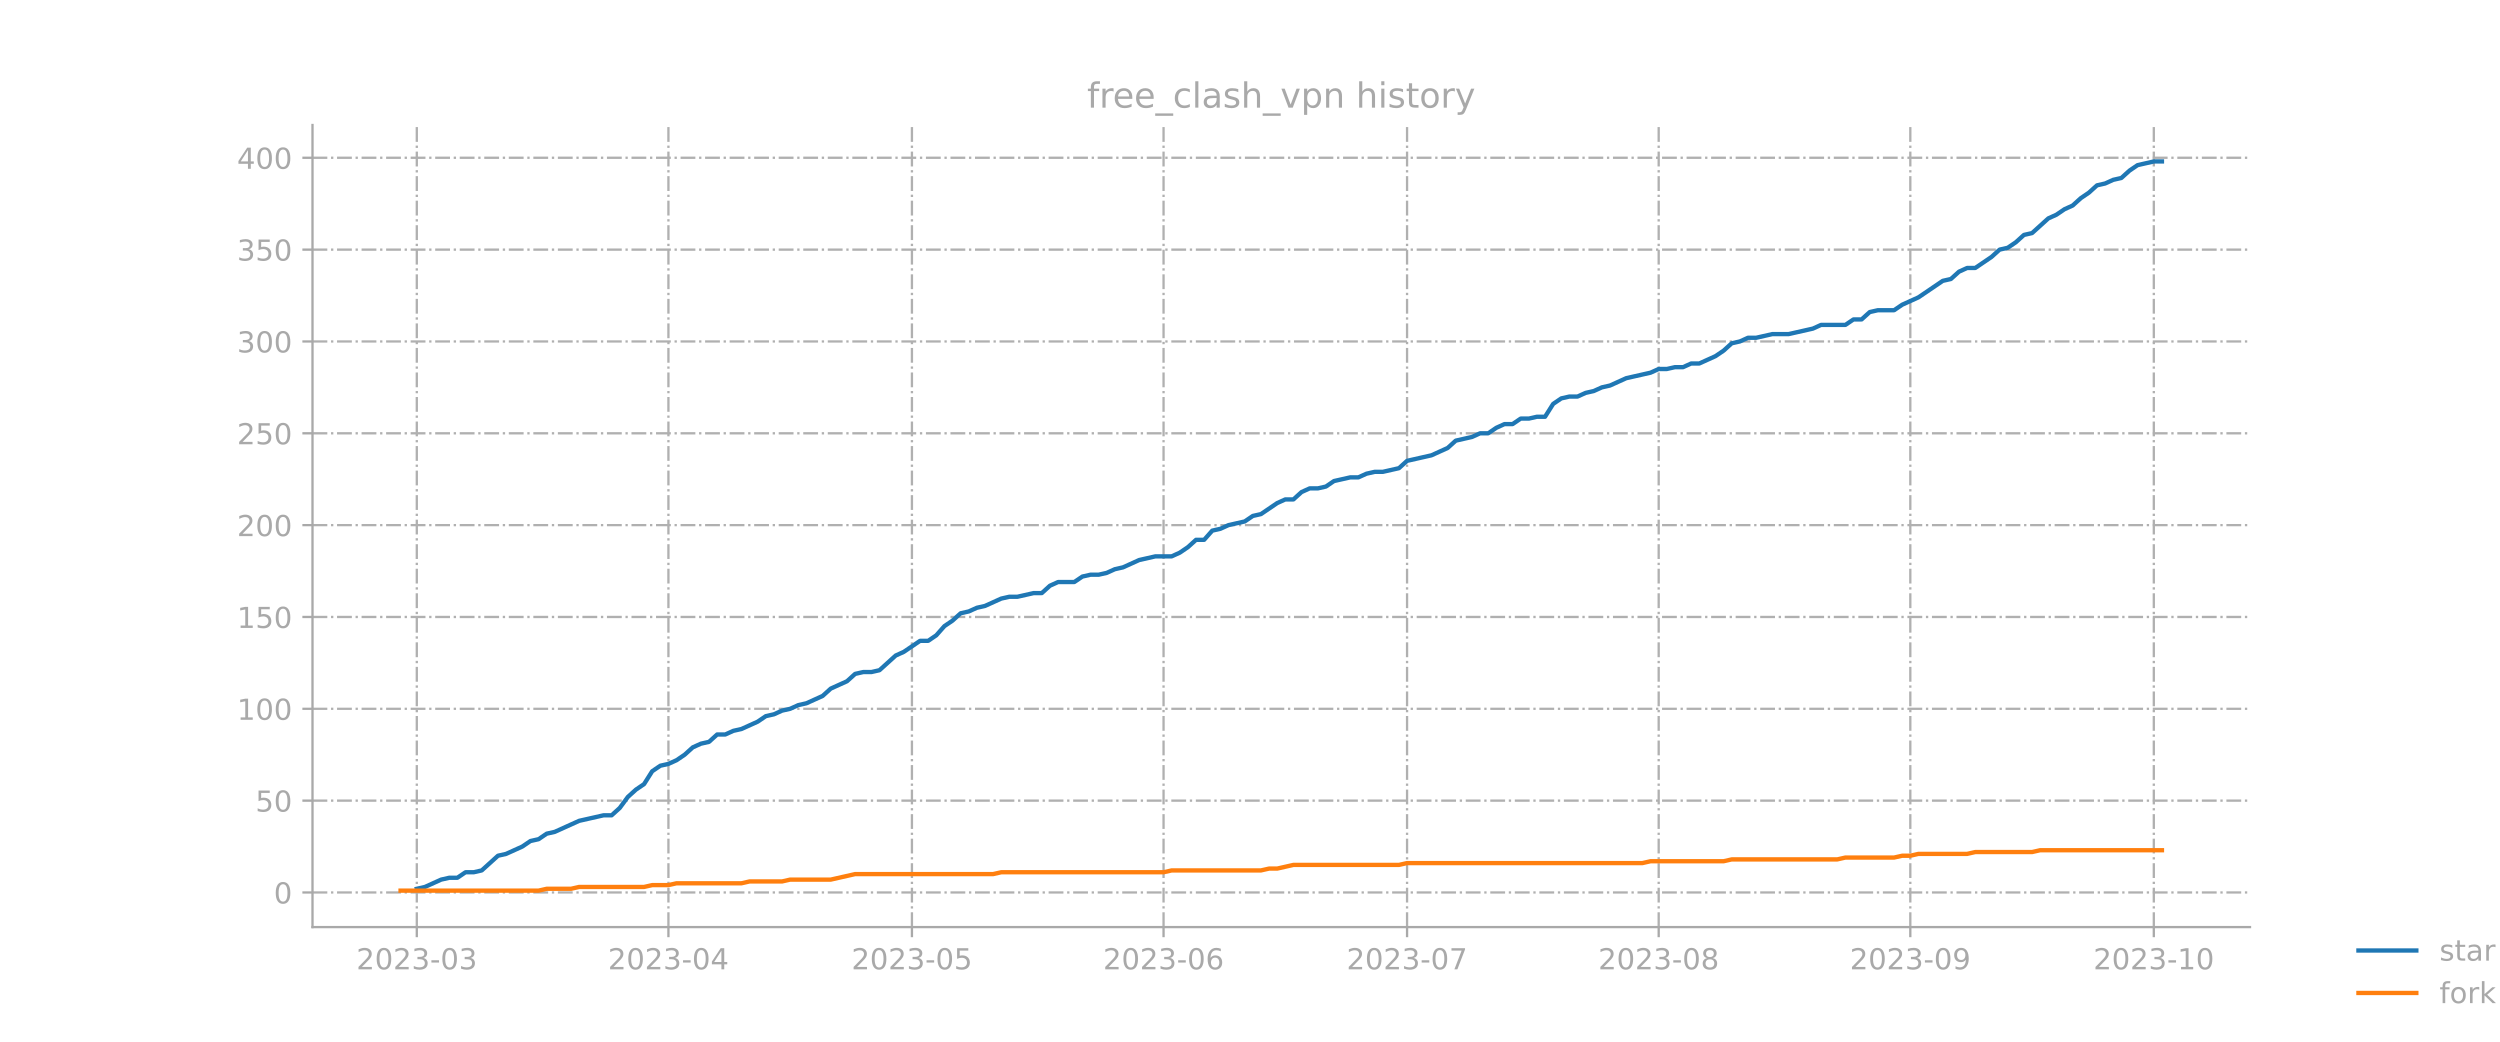
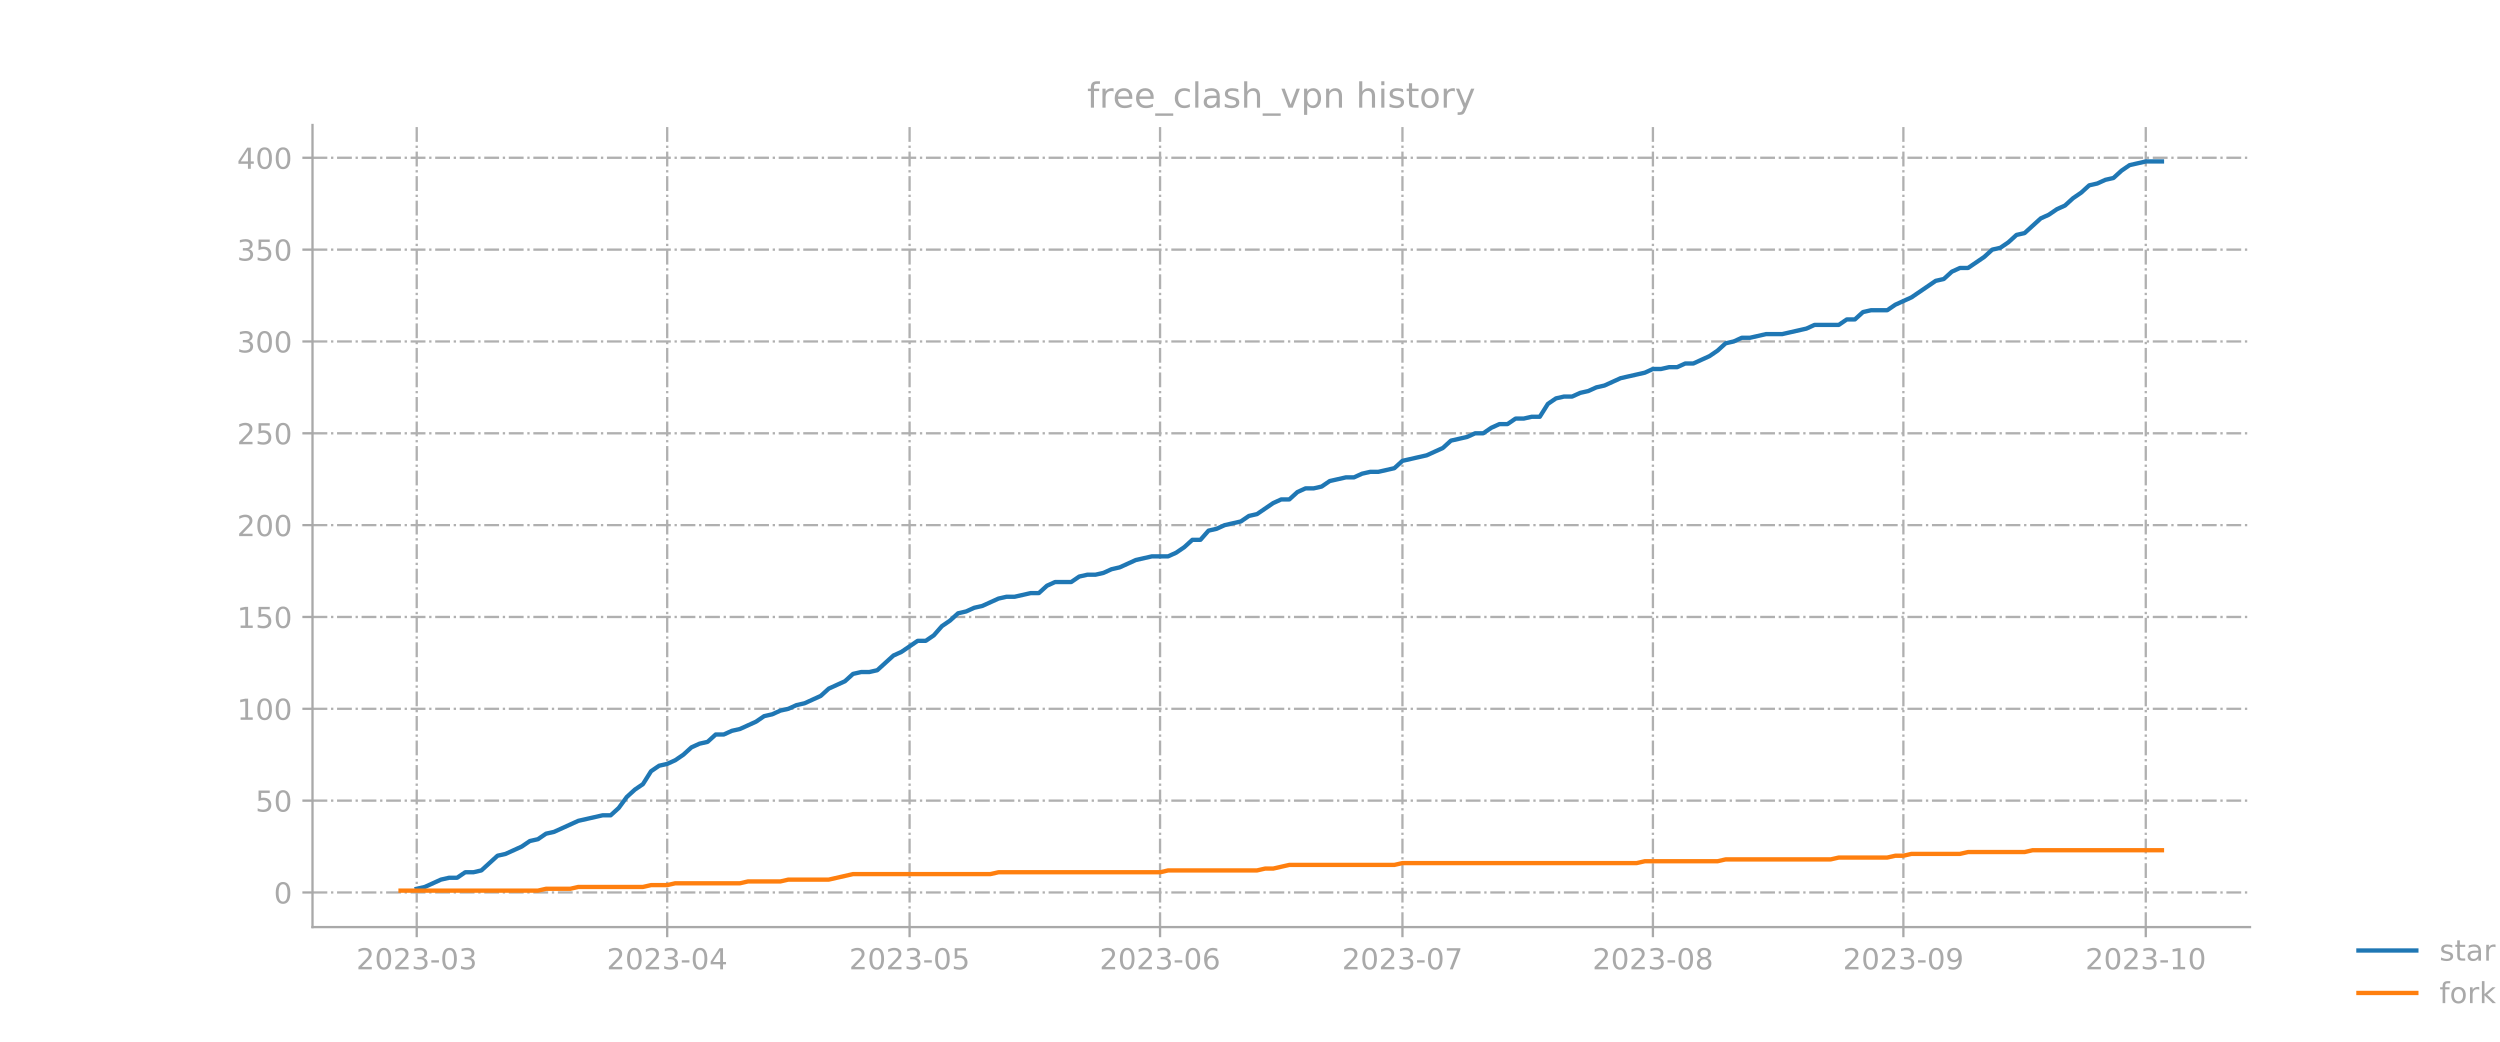
<svg xmlns="http://www.w3.org/2000/svg" xmlns:xlink="http://www.w3.org/1999/xlink" width="864pt" height="360pt" viewBox="0 0 864 360" version="1.1">
  <defs>
    <style type="text/css">*{stroke-linejoin: round; stroke-linecap: butt}</style>
  </defs>
  <g id="figure_1">
    <g id="patch_1">
      <path d="M 0 360  L 864 360  L 864 0  L 0 0  L 0 360  z " style="fill: none; opacity: 0" />
    </g>
    <g id="axes_1">
      <g id="patch_2">
        <path d="M 108 320.4  L 777.6 320.4  L 777.6 43.2  L 108 43.2  L 108 320.4  z " style="fill: none; opacity: 0" />
      </g>
      <g id="matplotlib.axis_1">
        <g id="xtick_1">
          <g id="line2d_1">
-             <path d="M 144.047 320.4  L 144.047 43.2  " clip-path="url(#p8d9ef60fc5)" style="fill: none; stroke-dasharray: 5.12,1.28,0.8,1.28; stroke-dashoffset: 0; stroke: #b0b0b0; stroke-width: 0.8" />
+             <path d="M 144.021 320.4  L 144.021 43.2  " clip-path="url(#p2537b02f82)" style="fill: none; stroke-dasharray: 5.12,1.28,0.8,1.28; stroke-dashoffset: 0; stroke: #b0b0b0; stroke-width: 0.8" />
          </g>
          <g id="line2d_2">
            <defs>
-               <path id="md80e194966" d="M 0 0  L 0 3.5  " style="stroke: #a9a9a9; stroke-width: 0.8" />
+               <path id="m43ad2d774b" d="M 0 0  L 0 3.5  " style="stroke: #a9a9a9; stroke-width: 0.8" />
            </defs>
            <g>
-               <use xlink:href="#md80e194966" x="144.047" y="320.4" style="fill: #a9a9a9; stroke: #a9a9a9; stroke-width: 0.8" />
+               <use xlink:href="#m43ad2d774b" x="144.021" y="320.4" style="fill: #a9a9a9; stroke: #a9a9a9; stroke-width: 0.8" />
            </g>
          </g>
          <g id="text_1">
-             <g style="fill: #a9a9a9" transform="translate(123.1553 334.9984) scale(0.1 -0.1)">
+             <g style="fill: #a9a9a9" transform="translate(123.1296 334.9984) scale(0.1 -0.1)">
              <defs>
                <path id="DejaVuSans-32" d="M 1228 531  L 3431 531  L 3431 0  L 469 0  L 469 531  Q 828 903 1448 1529  Q 2069 2156 2228 2338  Q 2531 2678 2651 2914  Q 2772 3150 2772 3378  Q 2772 3750 2511 3984  Q 2250 4219 1831 4219  Q 1534 4219 1204 4116  Q 875 4013 500 3803  L 500 4441  Q 881 4594 1212 4672  Q 1544 4750 1819 4750  Q 2544 4750 2975 4387  Q 3406 4025 3406 3419  Q 3406 3131 3298 2873  Q 3191 2616 2906 2266  Q 2828 2175 2409 1742  Q 1991 1309 1228 531  z " transform="scale(0.015625)" />
                <path id="DejaVuSans-30" d="M 2034 4250  Q 1547 4250 1301 3770  Q 1056 3291 1056 2328  Q 1056 1369 1301 889  Q 1547 409 2034 409  Q 2525 409 2770 889  Q 3016 1369 3016 2328  Q 3016 3291 2770 3770  Q 2525 4250 2034 4250  z M 2034 4750  Q 2819 4750 3233 4129  Q 3647 3509 3647 2328  Q 3647 1150 3233 529  Q 2819 -91 2034 -91  Q 1250 -91 836 529  Q 422 1150 422 2328  Q 422 3509 836 4129  Q 1250 4750 2034 4750  z " transform="scale(0.015625)" />
                <path id="DejaVuSans-33" d="M 2597 2516  Q 3050 2419 3304 2112  Q 3559 1806 3559 1356  Q 3559 666 3084 287  Q 2609 -91 1734 -91  Q 1441 -91 1130 -33  Q 819 25 488 141  L 488 750  Q 750 597 1062 519  Q 1375 441 1716 441  Q 2309 441 2620 675  Q 2931 909 2931 1356  Q 2931 1769 2642 2001  Q 2353 2234 1838 2234  L 1294 2234  L 1294 2753  L 1863 2753  Q 2328 2753 2575 2939  Q 2822 3125 2822 3475  Q 2822 3834 2567 4026  Q 2313 4219 1838 4219  Q 1578 4219 1281 4162  Q 984 4106 628 3988  L 628 4550  Q 988 4650 1302 4700  Q 1616 4750 1894 4750  Q 2613 4750 3031 4423  Q 3450 4097 3450 3541  Q 3450 3153 3228 2886  Q 3006 2619 2597 2516  z " transform="scale(0.015625)" />
                <path id="DejaVuSans-2d" d="M 313 2009  L 1997 2009  L 1997 1497  L 313 1497  L 313 2009  z " transform="scale(0.015625)" />
              </defs>
              <use xlink:href="#DejaVuSans-32" />
              <use xlink:href="#DejaVuSans-30" x="63.623" />
              <use xlink:href="#DejaVuSans-32" x="127.246" />
              <use xlink:href="#DejaVuSans-33" x="190.869" />
              <use xlink:href="#DejaVuSans-2d" x="254.492" />
              <use xlink:href="#DejaVuSans-30" x="290.576" />
              <use xlink:href="#DejaVuSans-33" x="354.199" />
            </g>
          </g>
        </g>
        <g id="xtick_2">
          <g id="line2d_3">
-             <path d="M 231.008 320.4  L 231.008 43.2  " clip-path="url(#p8d9ef60fc5)" style="fill: none; stroke-dasharray: 5.12,1.28,0.8,1.28; stroke-dashoffset: 0; stroke: #b0b0b0; stroke-width: 0.8" />
+             <path d="M 230.583 320.4  L 230.583 43.2  " clip-path="url(#p2537b02f82)" style="fill: none; stroke-dasharray: 5.12,1.28,0.8,1.28; stroke-dashoffset: 0; stroke: #b0b0b0; stroke-width: 0.8" />
          </g>
          <g id="line2d_4">
            <g>
-               <use xlink:href="#md80e194966" x="231.008" y="320.4" style="fill: #a9a9a9; stroke: #a9a9a9; stroke-width: 0.8" />
+               <use xlink:href="#m43ad2d774b" x="230.583" y="320.4" style="fill: #a9a9a9; stroke: #a9a9a9; stroke-width: 0.8" />
            </g>
          </g>
          <g id="text_2">
-             <g style="fill: #a9a9a9" transform="translate(210.1164 334.9984) scale(0.1 -0.1)">
+             <g style="fill: #a9a9a9" transform="translate(209.6917 334.9984) scale(0.1 -0.1)">
              <defs>
                <path id="DejaVuSans-34" d="M 2419 4116  L 825 1625  L 2419 1625  L 2419 4116  z M 2253 4666  L 3047 4666  L 3047 1625  L 3713 1625  L 3713 1100  L 3047 1100  L 3047 0  L 2419 0  L 2419 1100  L 313 1100  L 313 1709  L 2253 4666  z " transform="scale(0.015625)" />
              </defs>
              <use xlink:href="#DejaVuSans-32" />
              <use xlink:href="#DejaVuSans-30" x="63.623" />
              <use xlink:href="#DejaVuSans-32" x="127.246" />
              <use xlink:href="#DejaVuSans-33" x="190.869" />
              <use xlink:href="#DejaVuSans-2d" x="254.492" />
              <use xlink:href="#DejaVuSans-30" x="290.576" />
              <use xlink:href="#DejaVuSans-34" x="354.199" />
            </g>
          </g>
        </g>
        <g id="xtick_3">
          <g id="line2d_5">
-             <path d="M 315.164 320.4  L 315.164 43.2  " clip-path="url(#p8d9ef60fc5)" style="fill: none; stroke-dasharray: 5.12,1.28,0.8,1.28; stroke-dashoffset: 0; stroke: #b0b0b0; stroke-width: 0.8" />
+             <path d="M 314.353 320.4  L 314.353 43.2  " clip-path="url(#p2537b02f82)" style="fill: none; stroke-dasharray: 5.12,1.28,0.8,1.28; stroke-dashoffset: 0; stroke: #b0b0b0; stroke-width: 0.8" />
          </g>
          <g id="line2d_6">
            <g>
-               <use xlink:href="#md80e194966" x="315.164" y="320.4" style="fill: #a9a9a9; stroke: #a9a9a9; stroke-width: 0.8" />
+               <use xlink:href="#m43ad2d774b" x="314.353" y="320.4" style="fill: #a9a9a9; stroke: #a9a9a9; stroke-width: 0.8" />
            </g>
          </g>
          <g id="text_3">
-             <g style="fill: #a9a9a9" transform="translate(294.2722 334.9984) scale(0.1 -0.1)">
+             <g style="fill: #a9a9a9" transform="translate(293.4616 334.9984) scale(0.1 -0.1)">
              <defs>
                <path id="DejaVuSans-35" d="M 691 4666  L 3169 4666  L 3169 4134  L 1269 4134  L 1269 2991  Q 1406 3038 1543 3061  Q 1681 3084 1819 3084  Q 2600 3084 3056 2656  Q 3513 2228 3513 1497  Q 3513 744 3044 326  Q 2575 -91 1722 -91  Q 1428 -91 1123 -41  Q 819 9 494 109  L 494 744  Q 775 591 1075 516  Q 1375 441 1709 441  Q 2250 441 2565 725  Q 2881 1009 2881 1497  Q 2881 1984 2565 2268  Q 2250 2553 1709 2553  Q 1456 2553 1204 2497  Q 953 2441 691 2322  L 691 4666  z " transform="scale(0.015625)" />
              </defs>
              <use xlink:href="#DejaVuSans-32" />
              <use xlink:href="#DejaVuSans-30" x="63.623" />
              <use xlink:href="#DejaVuSans-32" x="127.246" />
              <use xlink:href="#DejaVuSans-33" x="190.869" />
              <use xlink:href="#DejaVuSans-2d" x="254.492" />
              <use xlink:href="#DejaVuSans-30" x="290.576" />
              <use xlink:href="#DejaVuSans-35" x="354.199" />
            </g>
          </g>
        </g>
        <g id="xtick_4">
          <g id="line2d_7">
-             <path d="M 402.125 320.4  L 402.125 43.2  " clip-path="url(#p8d9ef60fc5)" style="fill: none; stroke-dasharray: 5.12,1.28,0.8,1.28; stroke-dashoffset: 0; stroke: #b0b0b0; stroke-width: 0.8" />
+             <path d="M 400.915 320.4  L 400.915 43.2  " clip-path="url(#p2537b02f82)" style="fill: none; stroke-dasharray: 5.12,1.28,0.8,1.28; stroke-dashoffset: 0; stroke: #b0b0b0; stroke-width: 0.8" />
          </g>
          <g id="line2d_8">
            <g>
-               <use xlink:href="#md80e194966" x="402.125" y="320.4" style="fill: #a9a9a9; stroke: #a9a9a9; stroke-width: 0.8" />
+               <use xlink:href="#m43ad2d774b" x="400.915" y="320.4" style="fill: #a9a9a9; stroke: #a9a9a9; stroke-width: 0.8" />
            </g>
          </g>
          <g id="text_4">
-             <g style="fill: #a9a9a9" transform="translate(381.2333 334.9984) scale(0.1 -0.1)">
+             <g style="fill: #a9a9a9" transform="translate(380.0237 334.9984) scale(0.1 -0.1)">
              <defs>
                <path id="DejaVuSans-36" d="M 2113 2584  Q 1688 2584 1439 2293  Q 1191 2003 1191 1497  Q 1191 994 1439 701  Q 1688 409 2113 409  Q 2538 409 2786 701  Q 3034 994 3034 1497  Q 3034 2003 2786 2293  Q 2538 2584 2113 2584  z M 3366 4563  L 3366 3988  Q 3128 4100 2886 4159  Q 2644 4219 2406 4219  Q 1781 4219 1451 3797  Q 1122 3375 1075 2522  Q 1259 2794 1537 2939  Q 1816 3084 2150 3084  Q 2853 3084 3261 2657  Q 3669 2231 3669 1497  Q 3669 778 3244 343  Q 2819 -91 2113 -91  Q 1303 -91 875 529  Q 447 1150 447 2328  Q 447 3434 972 4092  Q 1497 4750 2381 4750  Q 2619 4750 2861 4703  Q 3103 4656 3366 4563  z " transform="scale(0.015625)" />
              </defs>
              <use xlink:href="#DejaVuSans-32" />
              <use xlink:href="#DejaVuSans-30" x="63.623" />
              <use xlink:href="#DejaVuSans-32" x="127.246" />
              <use xlink:href="#DejaVuSans-33" x="190.869" />
              <use xlink:href="#DejaVuSans-2d" x="254.492" />
              <use xlink:href="#DejaVuSans-30" x="290.576" />
              <use xlink:href="#DejaVuSans-36" x="354.199" />
            </g>
          </g>
        </g>
        <g id="xtick_5">
          <g id="line2d_9">
-             <path d="M 486.281 320.4  L 486.281 43.2  " clip-path="url(#p8d9ef60fc5)" style="fill: none; stroke-dasharray: 5.12,1.28,0.8,1.28; stroke-dashoffset: 0; stroke: #b0b0b0; stroke-width: 0.8" />
+             <path d="M 484.685 320.4  L 484.685 43.2  " clip-path="url(#p2537b02f82)" style="fill: none; stroke-dasharray: 5.12,1.28,0.8,1.28; stroke-dashoffset: 0; stroke: #b0b0b0; stroke-width: 0.8" />
          </g>
          <g id="line2d_10">
            <g>
-               <use xlink:href="#md80e194966" x="486.281" y="320.4" style="fill: #a9a9a9; stroke: #a9a9a9; stroke-width: 0.8" />
+               <use xlink:href="#m43ad2d774b" x="484.685" y="320.4" style="fill: #a9a9a9; stroke: #a9a9a9; stroke-width: 0.8" />
            </g>
          </g>
          <g id="text_5">
-             <g style="fill: #a9a9a9" transform="translate(465.3891 334.9984) scale(0.1 -0.1)">
+             <g style="fill: #a9a9a9" transform="translate(463.7935 334.9984) scale(0.1 -0.1)">
              <defs>
                <path id="DejaVuSans-37" d="M 525 4666  L 3525 4666  L 3525 4397  L 1831 0  L 1172 0  L 2766 4134  L 525 4134  L 525 4666  z " transform="scale(0.015625)" />
              </defs>
              <use xlink:href="#DejaVuSans-32" />
              <use xlink:href="#DejaVuSans-30" x="63.623" />
              <use xlink:href="#DejaVuSans-32" x="127.246" />
              <use xlink:href="#DejaVuSans-33" x="190.869" />
              <use xlink:href="#DejaVuSans-2d" x="254.492" />
              <use xlink:href="#DejaVuSans-30" x="290.576" />
              <use xlink:href="#DejaVuSans-37" x="354.199" />
            </g>
          </g>
        </g>
        <g id="xtick_6">
          <g id="line2d_11">
-             <path d="M 573.242 320.4  L 573.242 43.2  " clip-path="url(#p8d9ef60fc5)" style="fill: none; stroke-dasharray: 5.12,1.28,0.8,1.28; stroke-dashoffset: 0; stroke: #b0b0b0; stroke-width: 0.8" />
+             <path d="M 571.247 320.4  L 571.247 43.2  " clip-path="url(#p2537b02f82)" style="fill: none; stroke-dasharray: 5.12,1.28,0.8,1.28; stroke-dashoffset: 0; stroke: #b0b0b0; stroke-width: 0.8" />
          </g>
          <g id="line2d_12">
            <g>
-               <use xlink:href="#md80e194966" x="573.242" y="320.4" style="fill: #a9a9a9; stroke: #a9a9a9; stroke-width: 0.8" />
+               <use xlink:href="#m43ad2d774b" x="571.247" y="320.4" style="fill: #a9a9a9; stroke: #a9a9a9; stroke-width: 0.8" />
            </g>
          </g>
          <g id="text_6">
-             <g style="fill: #a9a9a9" transform="translate(552.3502 334.9984) scale(0.1 -0.1)">
+             <g style="fill: #a9a9a9" transform="translate(550.3556 334.9984) scale(0.1 -0.1)">
              <defs>
                <path id="DejaVuSans-38" d="M 2034 2216  Q 1584 2216 1326 1975  Q 1069 1734 1069 1313  Q 1069 891 1326 650  Q 1584 409 2034 409  Q 2484 409 2743 651  Q 3003 894 3003 1313  Q 3003 1734 2745 1975  Q 2488 2216 2034 2216  z M 1403 2484  Q 997 2584 770 2862  Q 544 3141 544 3541  Q 544 4100 942 4425  Q 1341 4750 2034 4750  Q 2731 4750 3128 4425  Q 3525 4100 3525 3541  Q 3525 3141 3298 2862  Q 3072 2584 2669 2484  Q 3125 2378 3379 2068  Q 3634 1759 3634 1313  Q 3634 634 3220 271  Q 2806 -91 2034 -91  Q 1263 -91 848 271  Q 434 634 434 1313  Q 434 1759 690 2068  Q 947 2378 1403 2484  z M 1172 3481  Q 1172 3119 1398 2916  Q 1625 2713 2034 2713  Q 2441 2713 2670 2916  Q 2900 3119 2900 3481  Q 2900 3844 2670 4047  Q 2441 4250 2034 4250  Q 1625 4250 1398 4047  Q 1172 3844 1172 3481  z " transform="scale(0.015625)" />
              </defs>
              <use xlink:href="#DejaVuSans-32" />
              <use xlink:href="#DejaVuSans-30" x="63.623" />
              <use xlink:href="#DejaVuSans-32" x="127.246" />
              <use xlink:href="#DejaVuSans-33" x="190.869" />
              <use xlink:href="#DejaVuSans-2d" x="254.492" />
              <use xlink:href="#DejaVuSans-30" x="290.576" />
              <use xlink:href="#DejaVuSans-38" x="354.199" />
            </g>
          </g>
        </g>
        <g id="xtick_7">
          <g id="line2d_13">
-             <path d="M 660.203 320.4  L 660.203 43.2  " clip-path="url(#p8d9ef60fc5)" style="fill: none; stroke-dasharray: 5.12,1.28,0.8,1.28; stroke-dashoffset: 0; stroke: #b0b0b0; stroke-width: 0.8" />
+             <path d="M 657.809 320.4  L 657.809 43.2  " clip-path="url(#p2537b02f82)" style="fill: none; stroke-dasharray: 5.12,1.28,0.8,1.28; stroke-dashoffset: 0; stroke: #b0b0b0; stroke-width: 0.8" />
          </g>
          <g id="line2d_14">
            <g>
-               <use xlink:href="#md80e194966" x="660.203" y="320.4" style="fill: #a9a9a9; stroke: #a9a9a9; stroke-width: 0.8" />
+               <use xlink:href="#m43ad2d774b" x="657.809" y="320.4" style="fill: #a9a9a9; stroke: #a9a9a9; stroke-width: 0.8" />
            </g>
          </g>
          <g id="text_7">
-             <g style="fill: #a9a9a9" transform="translate(639.3112 334.9984) scale(0.1 -0.1)">
+             <g style="fill: #a9a9a9" transform="translate(636.9178 334.9984) scale(0.1 -0.1)">
              <defs>
                <path id="DejaVuSans-39" d="M 703 97  L 703 672  Q 941 559 1184 500  Q 1428 441 1663 441  Q 2288 441 2617 861  Q 2947 1281 2994 2138  Q 2813 1869 2534 1725  Q 2256 1581 1919 1581  Q 1219 1581 811 2004  Q 403 2428 403 3163  Q 403 3881 828 4315  Q 1253 4750 1959 4750  Q 2769 4750 3195 4129  Q 3622 3509 3622 2328  Q 3622 1225 3098 567  Q 2575 -91 1691 -91  Q 1453 -91 1209 -44  Q 966 3 703 97  z M 1959 2075  Q 2384 2075 2632 2365  Q 2881 2656 2881 3163  Q 2881 3666 2632 3958  Q 2384 4250 1959 4250  Q 1534 4250 1286 3958  Q 1038 3666 1038 3163  Q 1038 2656 1286 2365  Q 1534 2075 1959 2075  z " transform="scale(0.015625)" />
              </defs>
              <use xlink:href="#DejaVuSans-32" />
              <use xlink:href="#DejaVuSans-30" x="63.623" />
              <use xlink:href="#DejaVuSans-32" x="127.246" />
              <use xlink:href="#DejaVuSans-33" x="190.869" />
              <use xlink:href="#DejaVuSans-2d" x="254.492" />
              <use xlink:href="#DejaVuSans-30" x="290.576" />
              <use xlink:href="#DejaVuSans-39" x="354.199" />
            </g>
          </g>
        </g>
        <g id="xtick_8">
          <g id="line2d_15">
-             <path d="M 744.358 320.4  L 744.358 43.2  " clip-path="url(#p8d9ef60fc5)" style="fill: none; stroke-dasharray: 5.12,1.28,0.8,1.28; stroke-dashoffset: 0; stroke: #b0b0b0; stroke-width: 0.8" />
+             <path d="M 741.579 320.4  L 741.579 43.2  " clip-path="url(#p2537b02f82)" style="fill: none; stroke-dasharray: 5.12,1.28,0.8,1.28; stroke-dashoffset: 0; stroke: #b0b0b0; stroke-width: 0.8" />
          </g>
          <g id="line2d_16">
            <g>
-               <use xlink:href="#md80e194966" x="744.358" y="320.4" style="fill: #a9a9a9; stroke: #a9a9a9; stroke-width: 0.8" />
+               <use xlink:href="#m43ad2d774b" x="741.579" y="320.4" style="fill: #a9a9a9; stroke: #a9a9a9; stroke-width: 0.8" />
            </g>
          </g>
          <g id="text_8">
-             <g style="fill: #a9a9a9" transform="translate(723.467 334.9984) scale(0.1 -0.1)">
+             <g style="fill: #a9a9a9" transform="translate(720.6876 334.9984) scale(0.1 -0.1)">
              <defs>
                <path id="DejaVuSans-31" d="M 794 531  L 1825 531  L 1825 4091  L 703 3866  L 703 4441  L 1819 4666  L 2450 4666  L 2450 531  L 3481 531  L 3481 0  L 794 0  L 794 531  z " transform="scale(0.015625)" />
              </defs>
              <use xlink:href="#DejaVuSans-32" />
              <use xlink:href="#DejaVuSans-30" x="63.623" />
              <use xlink:href="#DejaVuSans-32" x="127.246" />
              <use xlink:href="#DejaVuSans-33" x="190.869" />
              <use xlink:href="#DejaVuSans-2d" x="254.492" />
              <use xlink:href="#DejaVuSans-31" x="290.576" />
              <use xlink:href="#DejaVuSans-30" x="354.199" />
            </g>
          </g>
        </g>
      </g>
      <g id="matplotlib.axis_2">
        <g id="ytick_1">
          <g id="line2d_17">
-             <path d="M 108 308.435  L 777.6 308.435  " clip-path="url(#p8d9ef60fc5)" style="fill: none; stroke-dasharray: 5.12,1.28,0.8,1.28; stroke-dashoffset: 0; stroke: #b0b0b0; stroke-width: 0.8" />
+             <path d="M 108 308.435  L 777.6 308.435  " clip-path="url(#p2537b02f82)" style="fill: none; stroke-dasharray: 5.12,1.28,0.8,1.28; stroke-dashoffset: 0; stroke: #b0b0b0; stroke-width: 0.8" />
          </g>
          <g id="line2d_18">
            <defs>
-               <path id="m91543c91e7" d="M 0 0  L -3.5 0  " style="stroke: #a9a9a9; stroke-width: 0.8" />
+               <path id="m5d9bcb23a3" d="M 0 0  L -3.5 0  " style="stroke: #a9a9a9; stroke-width: 0.8" />
            </defs>
            <g>
-               <use xlink:href="#m91543c91e7" x="108" y="308.435" style="fill: #a9a9a9; stroke: #a9a9a9; stroke-width: 0.8" />
+               <use xlink:href="#m5d9bcb23a3" x="108" y="308.435" style="fill: #a9a9a9; stroke: #a9a9a9; stroke-width: 0.8" />
            </g>
          </g>
          <g id="text_9">
            <g style="fill: #a9a9a9" transform="translate(94.6375 312.234) scale(0.1 -0.1)">
              <use xlink:href="#DejaVuSans-30" />
            </g>
          </g>
        </g>
        <g id="ytick_2">
          <g id="line2d_19">
-             <path d="M 108 276.697  L 777.6 276.697  " clip-path="url(#p8d9ef60fc5)" style="fill: none; stroke-dasharray: 5.12,1.28,0.8,1.28; stroke-dashoffset: 0; stroke: #b0b0b0; stroke-width: 0.8" />
+             <path d="M 108 276.697  L 777.6 276.697  " clip-path="url(#p2537b02f82)" style="fill: none; stroke-dasharray: 5.12,1.28,0.8,1.28; stroke-dashoffset: 0; stroke: #b0b0b0; stroke-width: 0.8" />
          </g>
          <g id="line2d_20">
            <g>
-               <use xlink:href="#m91543c91e7" x="108" y="276.697" style="fill: #a9a9a9; stroke: #a9a9a9; stroke-width: 0.8" />
+               <use xlink:href="#m5d9bcb23a3" x="108" y="276.697" style="fill: #a9a9a9; stroke: #a9a9a9; stroke-width: 0.8" />
            </g>
          </g>
          <g id="text_10">
            <g style="fill: #a9a9a9" transform="translate(88.275 280.4959) scale(0.1 -0.1)">
              <use xlink:href="#DejaVuSans-35" />
              <use xlink:href="#DejaVuSans-30" x="63.623" />
            </g>
          </g>
        </g>
        <g id="ytick_3">
          <g id="line2d_21">
-             <path d="M 108 244.959  L 777.6 244.959  " clip-path="url(#p8d9ef60fc5)" style="fill: none; stroke-dasharray: 5.12,1.28,0.8,1.28; stroke-dashoffset: 0; stroke: #b0b0b0; stroke-width: 0.8" />
+             <path d="M 108 244.959  L 777.6 244.959  " clip-path="url(#p2537b02f82)" style="fill: none; stroke-dasharray: 5.12,1.28,0.8,1.28; stroke-dashoffset: 0; stroke: #b0b0b0; stroke-width: 0.8" />
          </g>
          <g id="line2d_22">
            <g>
-               <use xlink:href="#m91543c91e7" x="108" y="244.959" style="fill: #a9a9a9; stroke: #a9a9a9; stroke-width: 0.8" />
+               <use xlink:href="#m5d9bcb23a3" x="108" y="244.959" style="fill: #a9a9a9; stroke: #a9a9a9; stroke-width: 0.8" />
            </g>
          </g>
          <g id="text_11">
            <g style="fill: #a9a9a9" transform="translate(81.9125 248.7579) scale(0.1 -0.1)">
              <use xlink:href="#DejaVuSans-31" />
              <use xlink:href="#DejaVuSans-30" x="63.623" />
              <use xlink:href="#DejaVuSans-30" x="127.246" />
            </g>
          </g>
        </g>
        <g id="ytick_4">
          <g id="line2d_23">
-             <path d="M 108 213.221  L 777.6 213.221  " clip-path="url(#p8d9ef60fc5)" style="fill: none; stroke-dasharray: 5.12,1.28,0.8,1.28; stroke-dashoffset: 0; stroke: #b0b0b0; stroke-width: 0.8" />
+             <path d="M 108 213.221  L 777.6 213.221  " clip-path="url(#p2537b02f82)" style="fill: none; stroke-dasharray: 5.12,1.28,0.8,1.28; stroke-dashoffset: 0; stroke: #b0b0b0; stroke-width: 0.8" />
          </g>
          <g id="line2d_24">
            <g>
-               <use xlink:href="#m91543c91e7" x="108" y="213.221" style="fill: #a9a9a9; stroke: #a9a9a9; stroke-width: 0.8" />
+               <use xlink:href="#m5d9bcb23a3" x="108" y="213.221" style="fill: #a9a9a9; stroke: #a9a9a9; stroke-width: 0.8" />
            </g>
          </g>
          <g id="text_12">
            <g style="fill: #a9a9a9" transform="translate(81.9125 217.0199) scale(0.1 -0.1)">
              <use xlink:href="#DejaVuSans-31" />
              <use xlink:href="#DejaVuSans-35" x="63.623" />
              <use xlink:href="#DejaVuSans-30" x="127.246" />
            </g>
          </g>
        </g>
        <g id="ytick_5">
          <g id="line2d_25">
-             <path d="M 108 181.483  L 777.6 181.483  " clip-path="url(#p8d9ef60fc5)" style="fill: none; stroke-dasharray: 5.12,1.28,0.8,1.28; stroke-dashoffset: 0; stroke: #b0b0b0; stroke-width: 0.8" />
+             <path d="M 108 181.483  L 777.6 181.483  " clip-path="url(#p2537b02f82)" style="fill: none; stroke-dasharray: 5.12,1.28,0.8,1.28; stroke-dashoffset: 0; stroke: #b0b0b0; stroke-width: 0.8" />
          </g>
          <g id="line2d_26">
            <g>
-               <use xlink:href="#m91543c91e7" x="108" y="181.483" style="fill: #a9a9a9; stroke: #a9a9a9; stroke-width: 0.8" />
+               <use xlink:href="#m5d9bcb23a3" x="108" y="181.483" style="fill: #a9a9a9; stroke: #a9a9a9; stroke-width: 0.8" />
            </g>
          </g>
          <g id="text_13">
            <g style="fill: #a9a9a9" transform="translate(81.9125 185.2818) scale(0.1 -0.1)">
              <use xlink:href="#DejaVuSans-32" />
              <use xlink:href="#DejaVuSans-30" x="63.623" />
              <use xlink:href="#DejaVuSans-30" x="127.246" />
            </g>
          </g>
        </g>
        <g id="ytick_6">
          <g id="line2d_27">
-             <path d="M 108 149.745  L 777.6 149.745  " clip-path="url(#p8d9ef60fc5)" style="fill: none; stroke-dasharray: 5.12,1.28,0.8,1.28; stroke-dashoffset: 0; stroke: #b0b0b0; stroke-width: 0.8" />
+             <path d="M 108 149.745  L 777.6 149.745  " clip-path="url(#p2537b02f82)" style="fill: none; stroke-dasharray: 5.12,1.28,0.8,1.28; stroke-dashoffset: 0; stroke: #b0b0b0; stroke-width: 0.8" />
          </g>
          <g id="line2d_28">
            <g>
-               <use xlink:href="#m91543c91e7" x="108" y="149.745" style="fill: #a9a9a9; stroke: #a9a9a9; stroke-width: 0.8" />
+               <use xlink:href="#m5d9bcb23a3" x="108" y="149.745" style="fill: #a9a9a9; stroke: #a9a9a9; stroke-width: 0.8" />
            </g>
          </g>
          <g id="text_14">
            <g style="fill: #a9a9a9" transform="translate(81.9125 153.5438) scale(0.1 -0.1)">
              <use xlink:href="#DejaVuSans-32" />
              <use xlink:href="#DejaVuSans-35" x="63.623" />
              <use xlink:href="#DejaVuSans-30" x="127.246" />
            </g>
          </g>
        </g>
        <g id="ytick_7">
          <g id="line2d_29">
-             <path d="M 108 118.007  L 777.6 118.007  " clip-path="url(#p8d9ef60fc5)" style="fill: none; stroke-dasharray: 5.12,1.28,0.8,1.28; stroke-dashoffset: 0; stroke: #b0b0b0; stroke-width: 0.8" />
+             <path d="M 108 118.007  L 777.6 118.007  " clip-path="url(#p2537b02f82)" style="fill: none; stroke-dasharray: 5.12,1.28,0.8,1.28; stroke-dashoffset: 0; stroke: #b0b0b0; stroke-width: 0.8" />
          </g>
          <g id="line2d_30">
            <g>
-               <use xlink:href="#m91543c91e7" x="108" y="118.007" style="fill: #a9a9a9; stroke: #a9a9a9; stroke-width: 0.8" />
+               <use xlink:href="#m5d9bcb23a3" x="108" y="118.007" style="fill: #a9a9a9; stroke: #a9a9a9; stroke-width: 0.8" />
            </g>
          </g>
          <g id="text_15">
            <g style="fill: #a9a9a9" transform="translate(81.9125 121.8058) scale(0.1 -0.1)">
              <use xlink:href="#DejaVuSans-33" />
              <use xlink:href="#DejaVuSans-30" x="63.623" />
              <use xlink:href="#DejaVuSans-30" x="127.246" />
            </g>
          </g>
        </g>
        <g id="ytick_8">
          <g id="line2d_31">
-             <path d="M 108 86.269  L 777.6 86.269  " clip-path="url(#p8d9ef60fc5)" style="fill: none; stroke-dasharray: 5.12,1.28,0.8,1.28; stroke-dashoffset: 0; stroke: #b0b0b0; stroke-width: 0.8" />
+             <path d="M 108 86.269  L 777.6 86.269  " clip-path="url(#p2537b02f82)" style="fill: none; stroke-dasharray: 5.12,1.28,0.8,1.28; stroke-dashoffset: 0; stroke: #b0b0b0; stroke-width: 0.8" />
          </g>
          <g id="line2d_32">
            <g>
-               <use xlink:href="#m91543c91e7" x="108" y="86.269" style="fill: #a9a9a9; stroke: #a9a9a9; stroke-width: 0.8" />
+               <use xlink:href="#m5d9bcb23a3" x="108" y="86.269" style="fill: #a9a9a9; stroke: #a9a9a9; stroke-width: 0.8" />
            </g>
          </g>
          <g id="text_16">
            <g style="fill: #a9a9a9" transform="translate(81.9125 90.06773) scale(0.1 -0.1)">
              <use xlink:href="#DejaVuSans-33" />
              <use xlink:href="#DejaVuSans-35" x="63.623" />
              <use xlink:href="#DejaVuSans-30" x="127.246" />
            </g>
          </g>
        </g>
        <g id="ytick_9">
          <g id="line2d_33">
-             <path d="M 108 54.53  L 777.6 54.53  " clip-path="url(#p8d9ef60fc5)" style="fill: none; stroke-dasharray: 5.12,1.28,0.8,1.28; stroke-dashoffset: 0; stroke: #b0b0b0; stroke-width: 0.8" />
+             <path d="M 108 54.53  L 777.6 54.53  " clip-path="url(#p2537b02f82)" style="fill: none; stroke-dasharray: 5.12,1.28,0.8,1.28; stroke-dashoffset: 0; stroke: #b0b0b0; stroke-width: 0.8" />
          </g>
          <g id="line2d_34">
            <g>
-               <use xlink:href="#m91543c91e7" x="108" y="54.53" style="fill: #a9a9a9; stroke: #a9a9a9; stroke-width: 0.8" />
+               <use xlink:href="#m5d9bcb23a3" x="108" y="54.53" style="fill: #a9a9a9; stroke: #a9a9a9; stroke-width: 0.8" />
            </g>
          </g>
          <g id="text_17">
            <g style="fill: #a9a9a9" transform="translate(81.9125 58.3297) scale(0.1 -0.1)">
              <use xlink:href="#DejaVuSans-34" />
              <use xlink:href="#DejaVuSans-30" x="63.623" />
              <use xlink:href="#DejaVuSans-30" x="127.246" />
            </g>
          </g>
        </g>
      </g>
      <g id="line2d_35">
-         <path d="M 144.047 307.165  L 146.852 306.53  L 152.462 303.991  L 155.268 303.357  L 158.073 303.357  L 160.878 301.452  L 163.683 301.452  L 166.488 300.818  L 172.099 295.74  L 174.904 295.105  L 180.514 292.566  L 183.319 290.661  L 186.125 290.027  L 188.93 288.122  L 191.735 287.488  L 200.151 283.679  L 208.566 281.775  L 211.371 281.775  L 214.177 279.236  L 216.982 275.427  L 219.787 272.888  L 222.592 270.984  L 225.397 266.541  L 228.203 264.636  L 231.008 264.002  L 233.813 262.732  L 236.618 260.828  L 239.423 258.289  L 242.229 257.019  L 245.034 256.384  L 247.839 253.845  L 250.644 253.845  L 253.449 252.576  L 256.255 251.941  L 261.865 249.402  L 264.67 247.498  L 267.475 246.863  L 270.281 245.593  L 273.086 244.959  L 275.891 243.689  L 278.696 243.054  L 284.306 240.515  L 287.112 237.976  L 292.722 235.437  L 295.527 232.898  L 298.332 232.263  L 301.138 232.263  L 303.943 231.629  L 309.553 226.551  L 312.358 225.281  L 317.969 221.473  L 320.774 221.473  L 323.579 219.568  L 326.384 216.394  L 329.19 214.49  L 331.995 211.951  L 334.8 211.316  L 337.605 210.047  L 340.41 209.412  L 346.021 206.873  L 348.826 206.238  L 351.631 206.238  L 357.242 204.969  L 360.047 204.969  L 362.852 202.43  L 365.657 201.16  L 371.268 201.16  L 374.073 199.256  L 376.878 198.621  L 379.683 198.621  L 382.488 197.986  L 385.294 196.717  L 388.099 196.082  L 393.709 193.543  L 399.319 192.274  L 404.93 192.274  L 407.735 191.004  L 410.54 189.1  L 413.345 186.561  L 416.151 186.561  L 418.956 183.387  L 421.761 182.752  L 424.566 181.483  L 430.177 180.213  L 432.982 178.309  L 435.787 177.674  L 441.397 173.865  L 444.203 172.596  L 447.008 172.596  L 449.813 170.057  L 452.618 168.787  L 455.423 168.787  L 458.229 168.153  L 461.034 166.248  L 466.644 164.979  L 469.449 164.979  L 472.255 163.709  L 475.06 163.075  L 477.865 163.075  L 483.475 161.805  L 486.281 159.266  L 494.696 157.362  L 500.306 154.823  L 503.112 152.284  L 508.722 151.014  L 511.527 149.745  L 514.332 149.745  L 517.138 147.84  L 519.943 146.571  L 522.748 146.571  L 525.553 144.666  L 528.358 144.666  L 531.164 144.032  L 533.969 144.032  L 536.774 139.588  L 539.579 137.684  L 542.384 137.049  L 545.19 137.049  L 547.995 135.78  L 550.8 135.145  L 553.605 133.876  L 556.41 133.241  L 562.021 130.702  L 570.436 128.797  L 573.242 127.528  L 576.047 127.528  L 578.852 126.893  L 581.657 126.893  L 584.462 125.624  L 587.268 125.624  L 592.878 123.085  L 595.683 121.18  L 598.488 118.641  L 601.294 118.007  L 604.099 116.737  L 606.904 116.737  L 612.514 115.468  L 618.125 115.468  L 626.54 113.563  L 629.345 112.294  L 637.761 112.294  L 640.566 110.389  L 643.371 110.389  L 646.177 107.85  L 648.982 107.216  L 654.592 107.216  L 657.397 105.311  L 663.008 102.772  L 671.423 97.059  L 674.229 96.425  L 677.034 93.886  L 679.839 92.616  L 682.644 92.616  L 688.255 88.808  L 691.06 86.269  L 693.865 85.634  L 696.67 83.729  L 699.475 81.19  L 702.281 80.556  L 707.891 75.478  L 710.696 74.208  L 713.501 72.304  L 716.306 71.034  L 719.112 68.495  L 721.917 66.591  L 724.722 64.052  L 727.527 63.417  L 730.332 62.148  L 733.138 61.513  L 735.943 58.974  L 738.748 57.07  L 744.358 55.8  L 747.164 55.8  L 747.164 55.8  " clip-path="url(#p8d9ef60fc5)" style="fill: none; stroke: #1f77b4; stroke-width: 1.5; stroke-linecap: square" />
+         <path d="M 144.021 307.165  L 146.813 306.53  L 152.398 303.991  L 155.19 303.357  L 157.983 303.357  L 160.775 301.452  L 163.567 301.452  L 166.36 300.818  L 171.944 295.74  L 174.737 295.105  L 180.321 292.566  L 183.114 290.661  L 185.906 290.027  L 188.698 288.122  L 191.491 287.488  L 199.868 283.679  L 208.245 281.775  L 211.037 281.775  L 213.829 279.236  L 216.622 275.427  L 219.414 272.888  L 222.206 270.984  L 224.998 266.541  L 227.791 264.636  L 230.583 264.002  L 233.375 262.732  L 236.168 260.828  L 238.96 258.289  L 241.752 257.019  L 244.545 256.384  L 247.337 253.845  L 250.129 253.845  L 252.922 252.576  L 255.714 251.941  L 261.299 249.402  L 264.091 247.498  L 266.883 246.863  L 269.676 245.593  L 272.468 244.959  L 275.26 243.689  L 278.053 243.054  L 283.637 240.515  L 286.43 237.976  L 292.014 235.437  L 294.807 232.898  L 297.599 232.263  L 300.391 232.263  L 303.184 231.629  L 308.768 226.551  L 311.561 225.281  L 317.145 221.473  L 319.938 221.473  L 322.73 219.568  L 325.522 216.394  L 328.315 214.49  L 331.107 211.951  L 333.899 211.316  L 336.692 210.047  L 339.484 209.412  L 345.069 206.873  L 347.861 206.238  L 350.653 206.238  L 356.238 204.969  L 359.03 204.969  L 361.823 202.43  L 364.615 201.16  L 370.2 201.16  L 372.992 199.256  L 375.784 198.621  L 378.576 198.621  L 381.369 197.986  L 384.161 196.717  L 386.953 196.082  L 392.538 193.543  L 398.123 192.274  L 403.707 192.274  L 406.5 191.004  L 409.292 189.1  L 412.084 186.561  L 414.877 186.561  L 417.669 183.387  L 420.461 182.752  L 423.254 181.483  L 428.838 180.213  L 431.631 178.309  L 434.423 177.674  L 440.008 173.865  L 442.8 172.596  L 445.592 172.596  L 448.385 170.057  L 451.177 168.787  L 453.969 168.787  L 456.762 168.153  L 459.554 166.248  L 465.139 164.979  L 467.931 164.979  L 470.723 163.709  L 473.516 163.075  L 476.308 163.075  L 481.893 161.805  L 484.685 159.266  L 493.062 157.362  L 498.647 154.823  L 501.439 152.284  L 507.024 151.014  L 509.816 149.745  L 512.608 149.745  L 515.4 147.84  L 518.193 146.571  L 520.985 146.571  L 523.777 144.666  L 526.57 144.666  L 529.362 144.032  L 532.154 144.032  L 534.947 139.588  L 537.739 137.684  L 540.531 137.049  L 543.324 137.049  L 546.116 135.78  L 548.908 135.145  L 551.701 133.876  L 554.493 133.241  L 560.078 130.702  L 568.455 128.797  L 571.247 127.528  L 574.039 127.528  L 576.832 126.893  L 579.624 126.893  L 582.416 125.624  L 585.209 125.624  L 590.793 123.085  L 593.586 121.18  L 596.378 118.641  L 599.17 118.007  L 601.963 116.737  L 604.755 116.737  L 610.34 115.468  L 615.924 115.468  L 624.301 113.563  L 627.094 112.294  L 635.471 112.294  L 638.263 110.389  L 641.055 110.389  L 643.848 107.85  L 646.64 107.216  L 652.225 107.216  L 655.017 105.311  L 660.602 102.772  L 668.978 97.059  L 671.771 96.425  L 674.563 93.886  L 677.355 92.616  L 680.148 92.616  L 685.732 88.808  L 688.525 86.269  L 691.317 85.634  L 694.109 83.729  L 696.902 81.19  L 699.694 80.556  L 705.279 75.478  L 708.071 74.208  L 710.863 72.304  L 713.656 71.034  L 716.448 68.495  L 719.24 66.591  L 722.033 64.052  L 724.825 63.417  L 727.617 62.148  L 730.41 61.513  L 733.202 58.974  L 735.994 57.07  L 741.579 55.8  L 747.164 55.8  L 747.164 55.8  " clip-path="url(#p2537b02f82)" style="fill: none; stroke: #1f77b4; stroke-width: 1.5; stroke-linecap: square" />
      </g>
      <g id="line2d_36">
-         <path d="M 138.436 307.8  L 186.125 307.8  L 188.93 307.165  L 197.345 307.165  L 200.151 306.53  L 222.592 306.53  L 225.397 305.896  L 231.008 305.896  L 233.813 305.261  L 256.255 305.261  L 259.06 304.626  L 270.281 304.626  L 273.086 303.991  L 287.112 303.991  L 295.527 302.087  L 343.216 302.087  L 346.021 301.452  L 402.125 301.452  L 404.93 300.818  L 435.787 300.818  L 438.592 300.183  L 441.397 300.183  L 447.008 298.913  L 483.475 298.913  L 486.281 298.279  L 567.631 298.279  L 570.436 297.644  L 595.683 297.644  L 598.488 297.009  L 634.956 297.009  L 637.761 296.374  L 654.592 296.374  L 657.397 295.74  L 660.203 295.74  L 663.008 295.105  L 679.839 295.105  L 682.644 294.47  L 702.281 294.47  L 705.086 293.835  L 747.164 293.835  L 747.164 293.835  " clip-path="url(#p8d9ef60fc5)" style="fill: none; stroke: #ff7f0e; stroke-width: 1.5; stroke-linecap: square" />
+         <path d="M 138.436 307.8  L 185.906 307.8  L 188.698 307.165  L 197.075 307.165  L 199.868 306.53  L 222.206 306.53  L 224.998 305.896  L 230.583 305.896  L 233.375 305.261  L 255.714 305.261  L 258.506 304.626  L 269.676 304.626  L 272.468 303.991  L 286.43 303.991  L 294.807 302.087  L 342.276 302.087  L 345.069 301.452  L 400.915 301.452  L 403.707 300.818  L 434.423 300.818  L 437.215 300.183  L 440.008 300.183  L 445.592 298.913  L 481.893 298.913  L 484.685 298.279  L 565.662 298.279  L 568.455 297.644  L 593.586 297.644  L 596.378 297.009  L 632.678 297.009  L 635.471 296.374  L 652.225 296.374  L 655.017 295.74  L 657.809 295.74  L 660.602 295.105  L 677.355 295.105  L 680.148 294.47  L 699.694 294.47  L 702.486 293.835  L 747.164 293.835  L 747.164 293.835  " clip-path="url(#p2537b02f82)" style="fill: none; stroke: #ff7f0e; stroke-width: 1.5; stroke-linecap: square" />
      </g>
      <g id="patch_3">
        <path d="M 108 320.4  L 108 43.2  " style="fill: none; stroke: #a9a9a9; stroke-width: 0.8; stroke-linejoin: miter; stroke-linecap: square" />
      </g>
      <g id="patch_4">
        <path d="M 777.6 320.4  L 777.6 43.2  " style="fill: none" />
      </g>
      <g id="patch_5">
        <path d="M 108 320.4  L 777.6 320.4  " style="fill: none; stroke: #a9a9a9; stroke-width: 0.8; stroke-linejoin: miter; stroke-linecap: square" />
      </g>
      <g id="patch_6">
        <path d="M 108 43.2  L 777.6 43.2  " style="fill: none" />
      </g>
      <g id="text_18">
        <g style="fill: #a9a9a9" transform="translate(375.6956 37.2) scale(0.12 -0.12)">
          <defs>
            <path id="DejaVuSans-66" d="M 2375 4863  L 2375 4384  L 1825 4384  Q 1516 4384 1395 4259  Q 1275 4134 1275 3809  L 1275 3500  L 2222 3500  L 2222 3053  L 1275 3053  L 1275 0  L 697 0  L 697 3053  L 147 3053  L 147 3500  L 697 3500  L 697 3744  Q 697 4328 969 4595  Q 1241 4863 1831 4863  L 2375 4863  z " transform="scale(0.015625)" />
            <path id="DejaVuSans-72" d="M 2631 2963  Q 2534 3019 2420 3045  Q 2306 3072 2169 3072  Q 1681 3072 1420 2755  Q 1159 2438 1159 1844  L 1159 0  L 581 0  L 581 3500  L 1159 3500  L 1159 2956  Q 1341 3275 1631 3429  Q 1922 3584 2338 3584  Q 2397 3584 2469 3576  Q 2541 3569 2628 3553  L 2631 2963  z " transform="scale(0.015625)" />
            <path id="DejaVuSans-65" d="M 3597 1894  L 3597 1613  L 953 1613  Q 991 1019 1311 708  Q 1631 397 2203 397  Q 2534 397 2845 478  Q 3156 559 3463 722  L 3463 178  Q 3153 47 2828 -22  Q 2503 -91 2169 -91  Q 1331 -91 842 396  Q 353 884 353 1716  Q 353 2575 817 3079  Q 1281 3584 2069 3584  Q 2775 3584 3186 3129  Q 3597 2675 3597 1894  z M 3022 2063  Q 3016 2534 2758 2815  Q 2500 3097 2075 3097  Q 1594 3097 1305 2825  Q 1016 2553 972 2059  L 3022 2063  z " transform="scale(0.015625)" />
            <path id="DejaVuSans-5f" d="M 3263 -1063  L 3263 -1509  L -63 -1509  L -63 -1063  L 3263 -1063  z " transform="scale(0.015625)" />
            <path id="DejaVuSans-63" d="M 3122 3366  L 3122 2828  Q 2878 2963 2633 3030  Q 2388 3097 2138 3097  Q 1578 3097 1268 2742  Q 959 2388 959 1747  Q 959 1106 1268 751  Q 1578 397 2138 397  Q 2388 397 2633 464  Q 2878 531 3122 666  L 3122 134  Q 2881 22 2623 -34  Q 2366 -91 2075 -91  Q 1284 -91 818 406  Q 353 903 353 1747  Q 353 2603 823 3093  Q 1294 3584 2113 3584  Q 2378 3584 2631 3529  Q 2884 3475 3122 3366  z " transform="scale(0.015625)" />
            <path id="DejaVuSans-6c" d="M 603 4863  L 1178 4863  L 1178 0  L 603 0  L 603 4863  z " transform="scale(0.015625)" />
            <path id="DejaVuSans-61" d="M 2194 1759  Q 1497 1759 1228 1600  Q 959 1441 959 1056  Q 959 750 1161 570  Q 1363 391 1709 391  Q 2188 391 2477 730  Q 2766 1069 2766 1631  L 2766 1759  L 2194 1759  z M 3341 1997  L 3341 0  L 2766 0  L 2766 531  Q 2569 213 2275 61  Q 1981 -91 1556 -91  Q 1019 -91 701 211  Q 384 513 384 1019  Q 384 1609 779 1909  Q 1175 2209 1959 2209  L 2766 2209  L 2766 2266  Q 2766 2663 2505 2880  Q 2244 3097 1772 3097  Q 1472 3097 1187 3025  Q 903 2953 641 2809  L 641 3341  Q 956 3463 1253 3523  Q 1550 3584 1831 3584  Q 2591 3584 2966 3190  Q 3341 2797 3341 1997  z " transform="scale(0.015625)" />
            <path id="DejaVuSans-73" d="M 2834 3397  L 2834 2853  Q 2591 2978 2328 3040  Q 2066 3103 1784 3103  Q 1356 3103 1142 2972  Q 928 2841 928 2578  Q 928 2378 1081 2264  Q 1234 2150 1697 2047  L 1894 2003  Q 2506 1872 2764 1633  Q 3022 1394 3022 966  Q 3022 478 2636 193  Q 2250 -91 1575 -91  Q 1294 -91 989 -36  Q 684 19 347 128  L 347 722  Q 666 556 975 473  Q 1284 391 1588 391  Q 1994 391 2212 530  Q 2431 669 2431 922  Q 2431 1156 2273 1281  Q 2116 1406 1581 1522  L 1381 1569  Q 847 1681 609 1914  Q 372 2147 372 2553  Q 372 3047 722 3315  Q 1072 3584 1716 3584  Q 2034 3584 2315 3537  Q 2597 3491 2834 3397  z " transform="scale(0.015625)" />
            <path id="DejaVuSans-68" d="M 3513 2113  L 3513 0  L 2938 0  L 2938 2094  Q 2938 2591 2744 2837  Q 2550 3084 2163 3084  Q 1697 3084 1428 2787  Q 1159 2491 1159 1978  L 1159 0  L 581 0  L 581 4863  L 1159 4863  L 1159 2956  Q 1366 3272 1645 3428  Q 1925 3584 2291 3584  Q 2894 3584 3203 3211  Q 3513 2838 3513 2113  z " transform="scale(0.015625)" />
            <path id="DejaVuSans-76" d="M 191 3500  L 800 3500  L 1894 563  L 2988 3500  L 3597 3500  L 2284 0  L 1503 0  L 191 3500  z " transform="scale(0.015625)" />
            <path id="DejaVuSans-70" d="M 1159 525  L 1159 -1331  L 581 -1331  L 581 3500  L 1159 3500  L 1159 2969  Q 1341 3281 1617 3432  Q 1894 3584 2278 3584  Q 2916 3584 3314 3078  Q 3713 2572 3713 1747  Q 3713 922 3314 415  Q 2916 -91 2278 -91  Q 1894 -91 1617 61  Q 1341 213 1159 525  z M 3116 1747  Q 3116 2381 2855 2742  Q 2594 3103 2138 3103  Q 1681 3103 1420 2742  Q 1159 2381 1159 1747  Q 1159 1113 1420 752  Q 1681 391 2138 391  Q 2594 391 2855 752  Q 3116 1113 3116 1747  z " transform="scale(0.015625)" />
            <path id="DejaVuSans-6e" d="M 3513 2113  L 3513 0  L 2938 0  L 2938 2094  Q 2938 2591 2744 2837  Q 2550 3084 2163 3084  Q 1697 3084 1428 2787  Q 1159 2491 1159 1978  L 1159 0  L 581 0  L 581 3500  L 1159 3500  L 1159 2956  Q 1366 3272 1645 3428  Q 1925 3584 2291 3584  Q 2894 3584 3203 3211  Q 3513 2838 3513 2113  z " transform="scale(0.015625)" />
            <path id="DejaVuSans-20" transform="scale(0.015625)" />
            <path id="DejaVuSans-69" d="M 603 3500  L 1178 3500  L 1178 0  L 603 0  L 603 3500  z M 603 4863  L 1178 4863  L 1178 4134  L 603 4134  L 603 4863  z " transform="scale(0.015625)" />
            <path id="DejaVuSans-74" d="M 1172 4494  L 1172 3500  L 2356 3500  L 2356 3053  L 1172 3053  L 1172 1153  Q 1172 725 1289 603  Q 1406 481 1766 481  L 2356 481  L 2356 0  L 1766 0  Q 1100 0 847 248  Q 594 497 594 1153  L 594 3053  L 172 3053  L 172 3500  L 594 3500  L 594 4494  L 1172 4494  z " transform="scale(0.015625)" />
            <path id="DejaVuSans-6f" d="M 1959 3097  Q 1497 3097 1228 2736  Q 959 2375 959 1747  Q 959 1119 1226 758  Q 1494 397 1959 397  Q 2419 397 2687 759  Q 2956 1122 2956 1747  Q 2956 2369 2687 2733  Q 2419 3097 1959 3097  z M 1959 3584  Q 2709 3584 3137 3096  Q 3566 2609 3566 1747  Q 3566 888 3137 398  Q 2709 -91 1959 -91  Q 1206 -91 779 398  Q 353 888 353 1747  Q 353 2609 779 3096  Q 1206 3584 1959 3584  z " transform="scale(0.015625)" />
            <path id="DejaVuSans-79" d="M 2059 -325  Q 1816 -950 1584 -1140  Q 1353 -1331 966 -1331  L 506 -1331  L 506 -850  L 844 -850  Q 1081 -850 1212 -737  Q 1344 -625 1503 -206  L 1606 56  L 191 3500  L 800 3500  L 1894 763  L 2988 3500  L 3597 3500  L 2059 -325  z " transform="scale(0.015625)" />
          </defs>
          <use xlink:href="#DejaVuSans-66" />
          <use xlink:href="#DejaVuSans-72" x="35.205" />
          <use xlink:href="#DejaVuSans-65" x="74.068" />
          <use xlink:href="#DejaVuSans-65" x="135.592" />
          <use xlink:href="#DejaVuSans-5f" x="197.115" />
          <use xlink:href="#DejaVuSans-63" x="247.115" />
          <use xlink:href="#DejaVuSans-6c" x="302.096" />
          <use xlink:href="#DejaVuSans-61" x="329.879" />
          <use xlink:href="#DejaVuSans-73" x="391.158" />
          <use xlink:href="#DejaVuSans-68" x="443.258" />
          <use xlink:href="#DejaVuSans-5f" x="506.637" />
          <use xlink:href="#DejaVuSans-76" x="556.637" />
          <use xlink:href="#DejaVuSans-70" x="615.816" />
          <use xlink:href="#DejaVuSans-6e" x="679.293" />
          <use xlink:href="#DejaVuSans-20" x="742.672" />
          <use xlink:href="#DejaVuSans-68" x="774.459" />
          <use xlink:href="#DejaVuSans-69" x="837.838" />
          <use xlink:href="#DejaVuSans-73" x="865.621" />
          <use xlink:href="#DejaVuSans-74" x="917.721" />
          <use xlink:href="#DejaVuSans-6f" x="956.93" />
          <use xlink:href="#DejaVuSans-72" x="1018.111" />
          <use xlink:href="#DejaVuSans-79" x="1059.225" />
        </g>
      </g>
      <g id="legend_1">
        <g id="line2d_37">
          <path d="M 815.08 328.498  L 825.08 328.498  L 835.08 328.498  " style="fill: none; stroke: #1f77b4; stroke-width: 1.5; stroke-linecap: square" />
        </g>
        <g id="text_19">
          <g style="fill: #a9a9a9" transform="translate(843.08 331.9984) scale(0.1 -0.1)">
            <use xlink:href="#DejaVuSans-73" />
            <use xlink:href="#DejaVuSans-74" x="52.1" />
            <use xlink:href="#DejaVuSans-61" x="91.309" />
            <use xlink:href="#DejaVuSans-72" x="152.588" />
          </g>
        </g>
        <g id="line2d_38">
          <path d="M 815.08 343.177  L 825.08 343.177  L 835.08 343.177  " style="fill: none; stroke: #ff7f0e; stroke-width: 1.5; stroke-linecap: square" />
        </g>
        <g id="text_20">
          <g style="fill: #a9a9a9" transform="translate(843.08 346.6766) scale(0.1 -0.1)">
            <defs>
              <path id="DejaVuSans-6b" d="M 581 4863  L 1159 4863  L 1159 1991  L 2875 3500  L 3609 3500  L 1753 1863  L 3688 0  L 2938 0  L 1159 1709  L 1159 0  L 581 0  L 581 4863  z " transform="scale(0.015625)" />
            </defs>
            <use xlink:href="#DejaVuSans-66" />
            <use xlink:href="#DejaVuSans-6f" x="35.205" />
            <use xlink:href="#DejaVuSans-72" x="96.387" />
            <use xlink:href="#DejaVuSans-6b" x="137.5" />
          </g>
        </g>
      </g>
    </g>
  </g>
  <defs>
-     <clipPath id="p8d9ef60fc5">
+     <clipPath id="p2537b02f82">
      <rect x="108" y="43.2" width="669.6" height="277.2" />
    </clipPath>
  </defs>
</svg>
